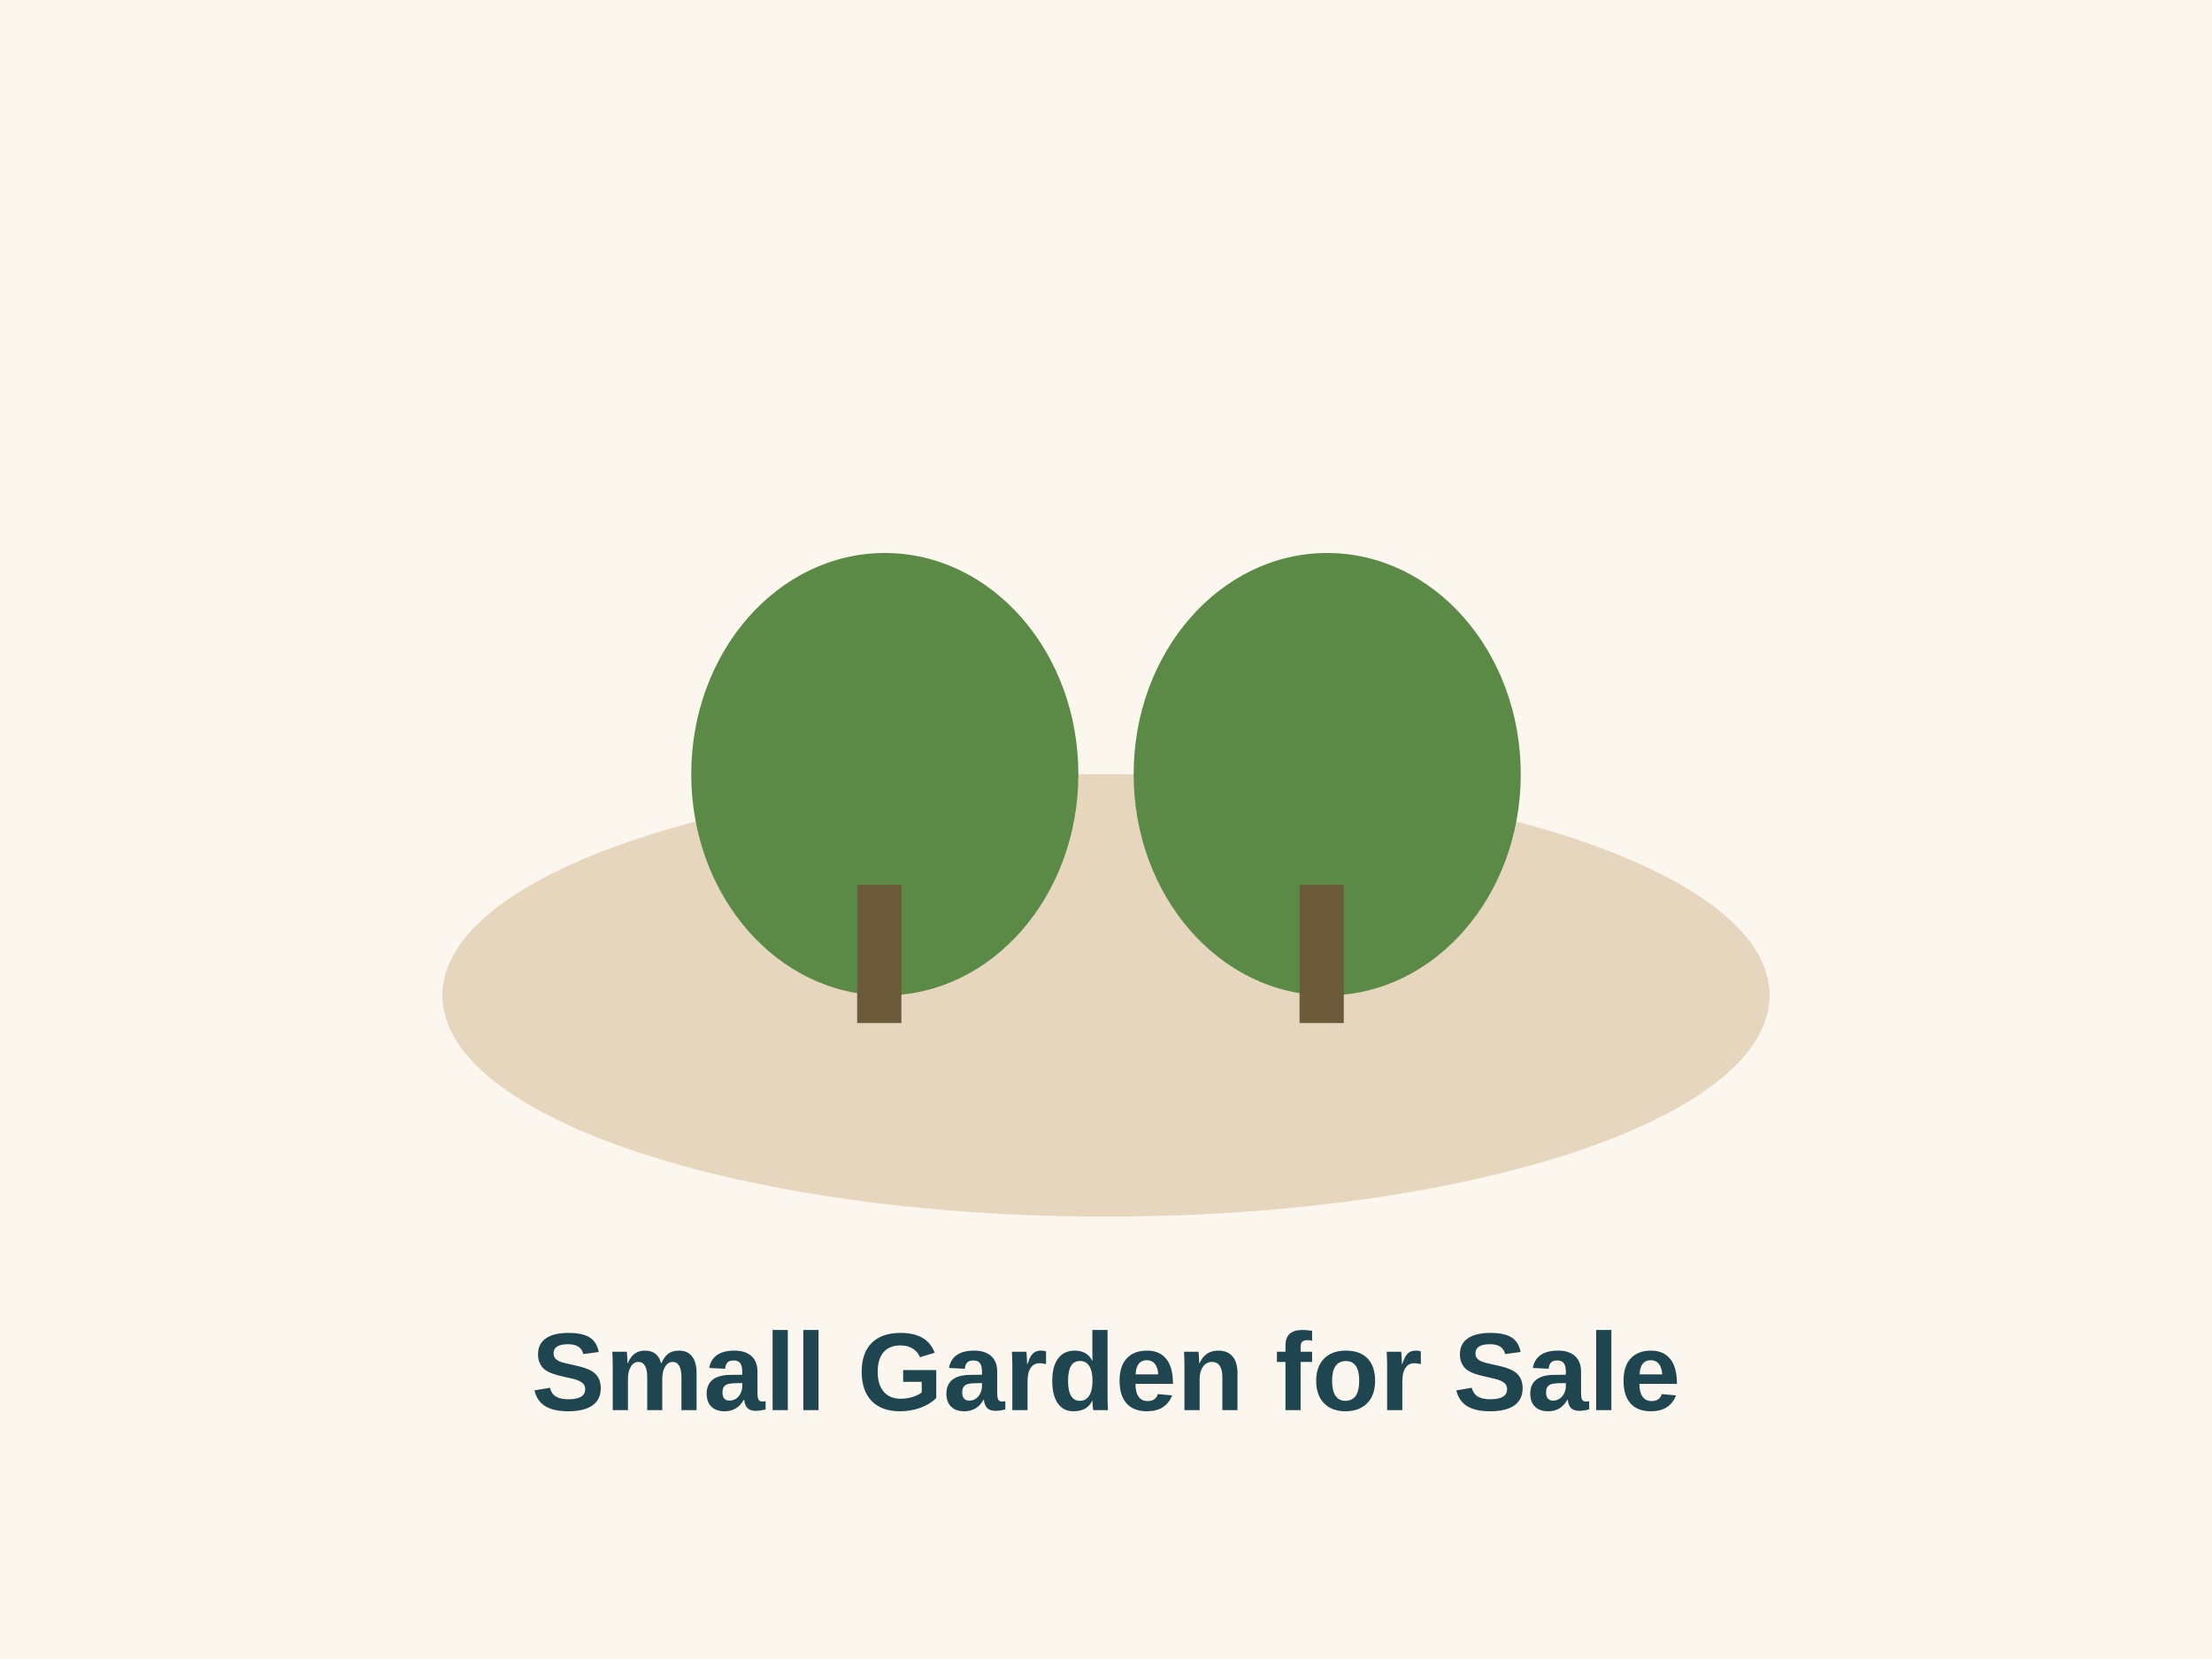
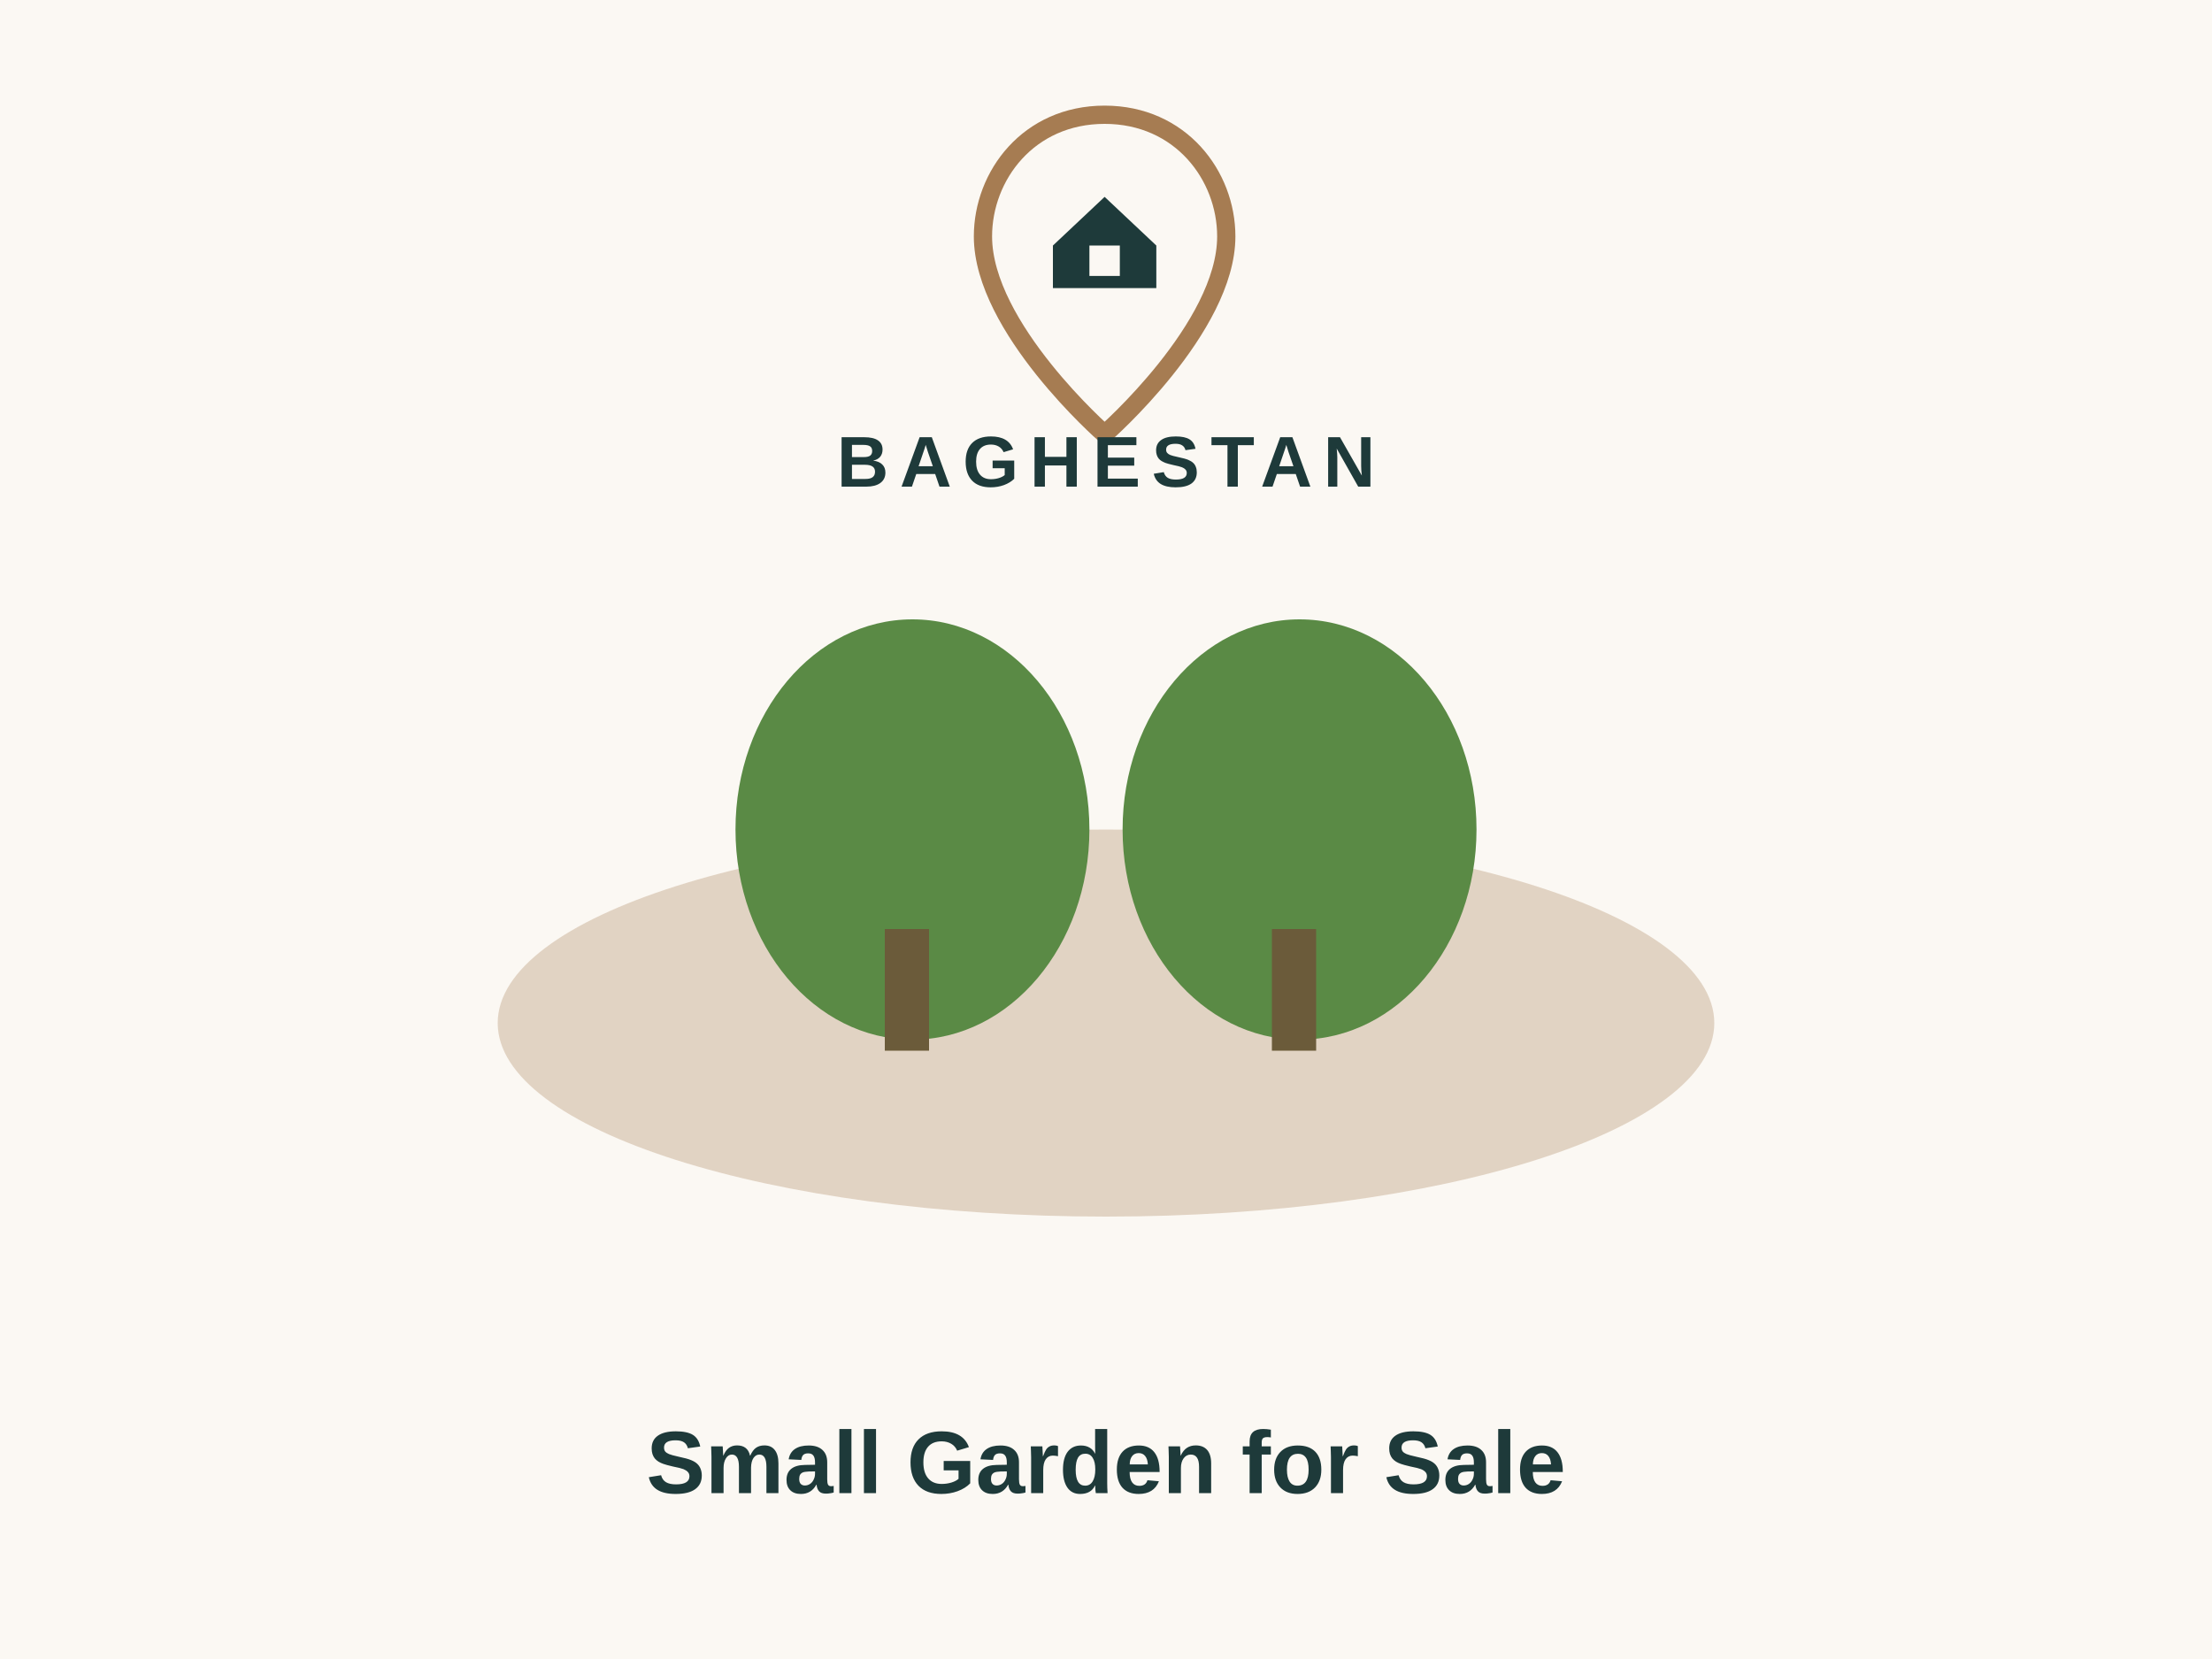
<svg xmlns="http://www.w3.org/2000/svg" viewBox="0 0 400 300" width="400" height="300">
-   <rect width="400" height="300" fill="#FBF6EE" />
-   <ellipse cx="200" cy="180" rx="120" ry="40" fill="#C4A574" opacity="0.4" />
-   <ellipse cx="160" cy="140" rx="35" ry="40" fill="#5A8A45" />
-   <ellipse cx="240" cy="140" rx="35" ry="40" fill="#5A8A45" />
-   <rect x="155" y="160" width="8" height="25" fill="#6B5B3A" />
-   <rect x="235" y="160" width="8" height="25" fill="#6B5B3A" />
-   <text x="200" y="255" text-anchor="middle" font-family="Arial, Helvetica, sans-serif" font-size="20" font-weight="700" fill="#1E4550">Small Garden for Sale</text>
+   <rect width="400" height="300" fill="#FBF8F3" />
+   <g transform="translate(175,18) scale(0.55)">
+     <path d="M45 5 C20 5 5 25 5 45 C5 75 45 110 45 110 C45 110 85 75 85 45 C85 25 70 5 45 5Z" fill="none" stroke="#A67C52" stroke-width="6" />
+     <path d="M28 48 L45 32 L62 48 L62 62 L28 62Z" fill="#1E3A3A" />
+     <rect x="40" y="48" width="10" height="10" fill="#FBF8F3" />
+   </g>
+   <text x="200" y="88" text-anchor="middle" font-family="Arial, Helvetica, sans-serif" font-size="13" font-weight="700" letter-spacing="2" fill="#1E3A3A">BAGHESTAN</text>
+   <ellipse cx="200" cy="185" rx="110" ry="35" fill="#A67C52" opacity="0.3" />
+   <ellipse cx="165" cy="150" rx="32" ry="38" fill="#5A8A45" />
+   <ellipse cx="235" cy="150" rx="32" ry="38" fill="#5A8A45" />
+   <rect x="160" y="168" width="8" height="22" fill="#6B5B3A" />
+   <rect x="230" y="168" width="8" height="22" fill="#6B5B3A" />
+   <text x="200" y="270" text-anchor="middle" font-family="Arial, Helvetica, sans-serif" font-size="16" font-weight="700" fill="#1E3A3A">Small Garden for Sale</text>
</svg>
